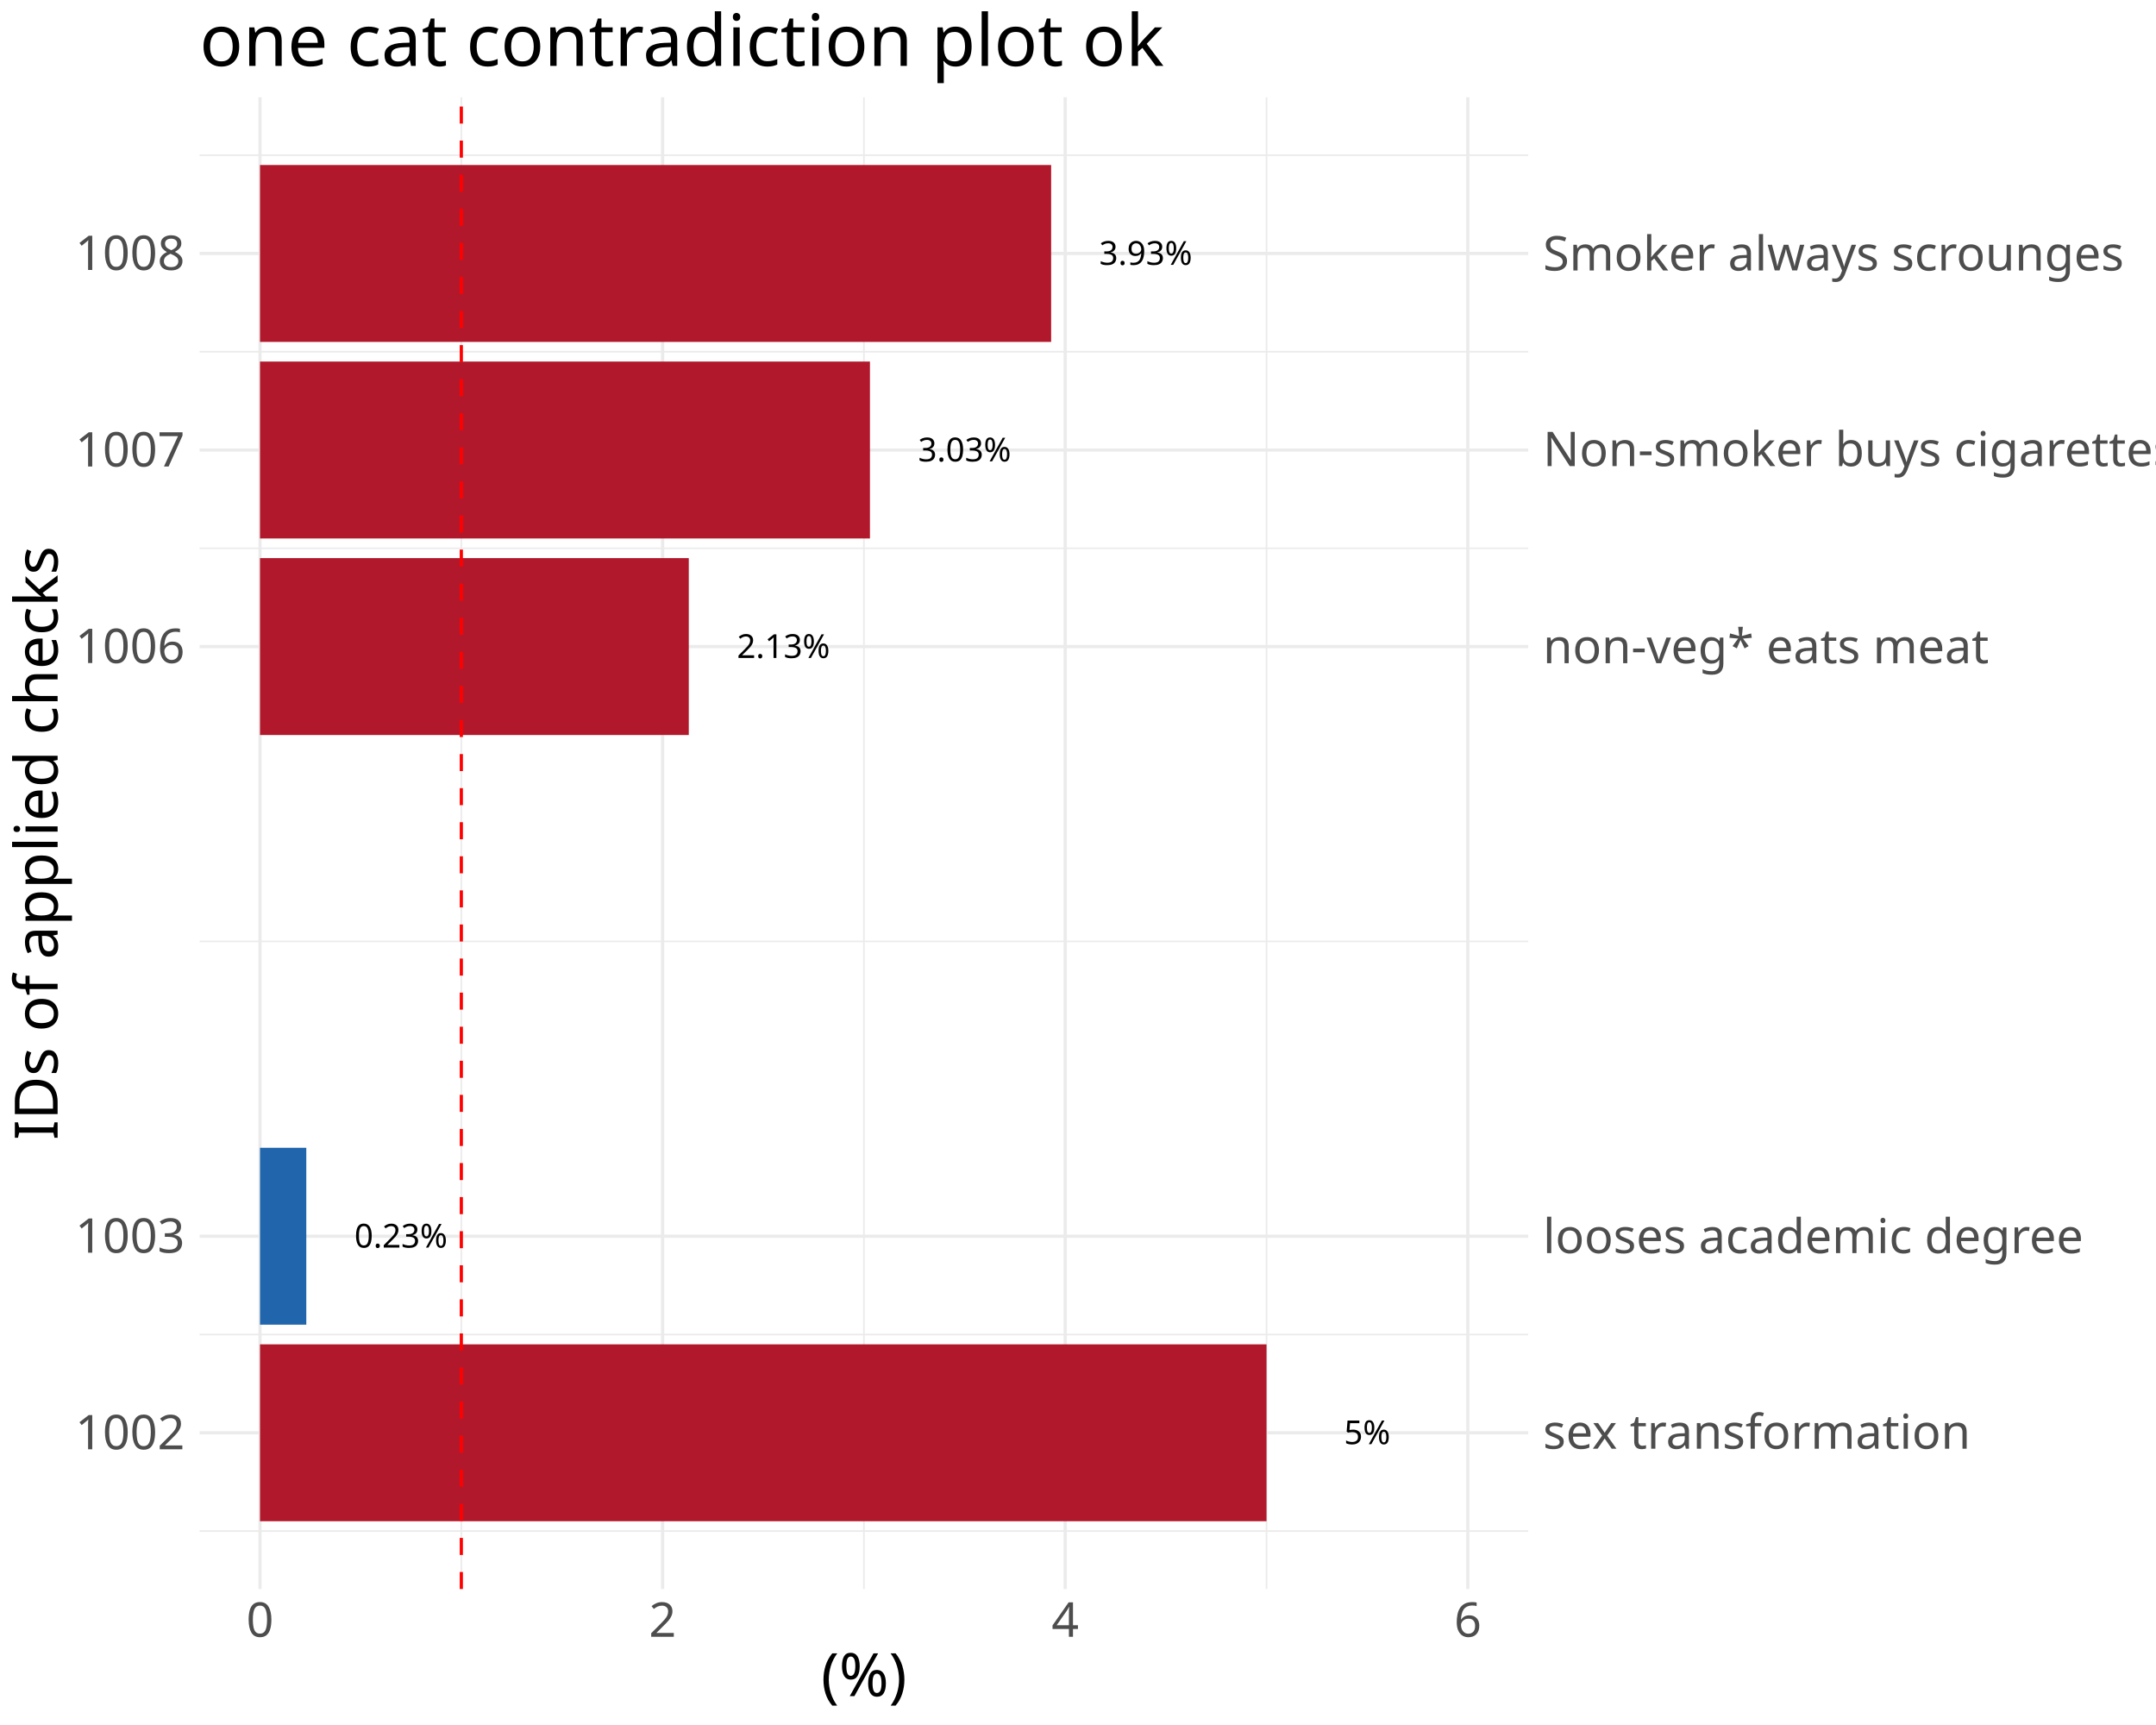
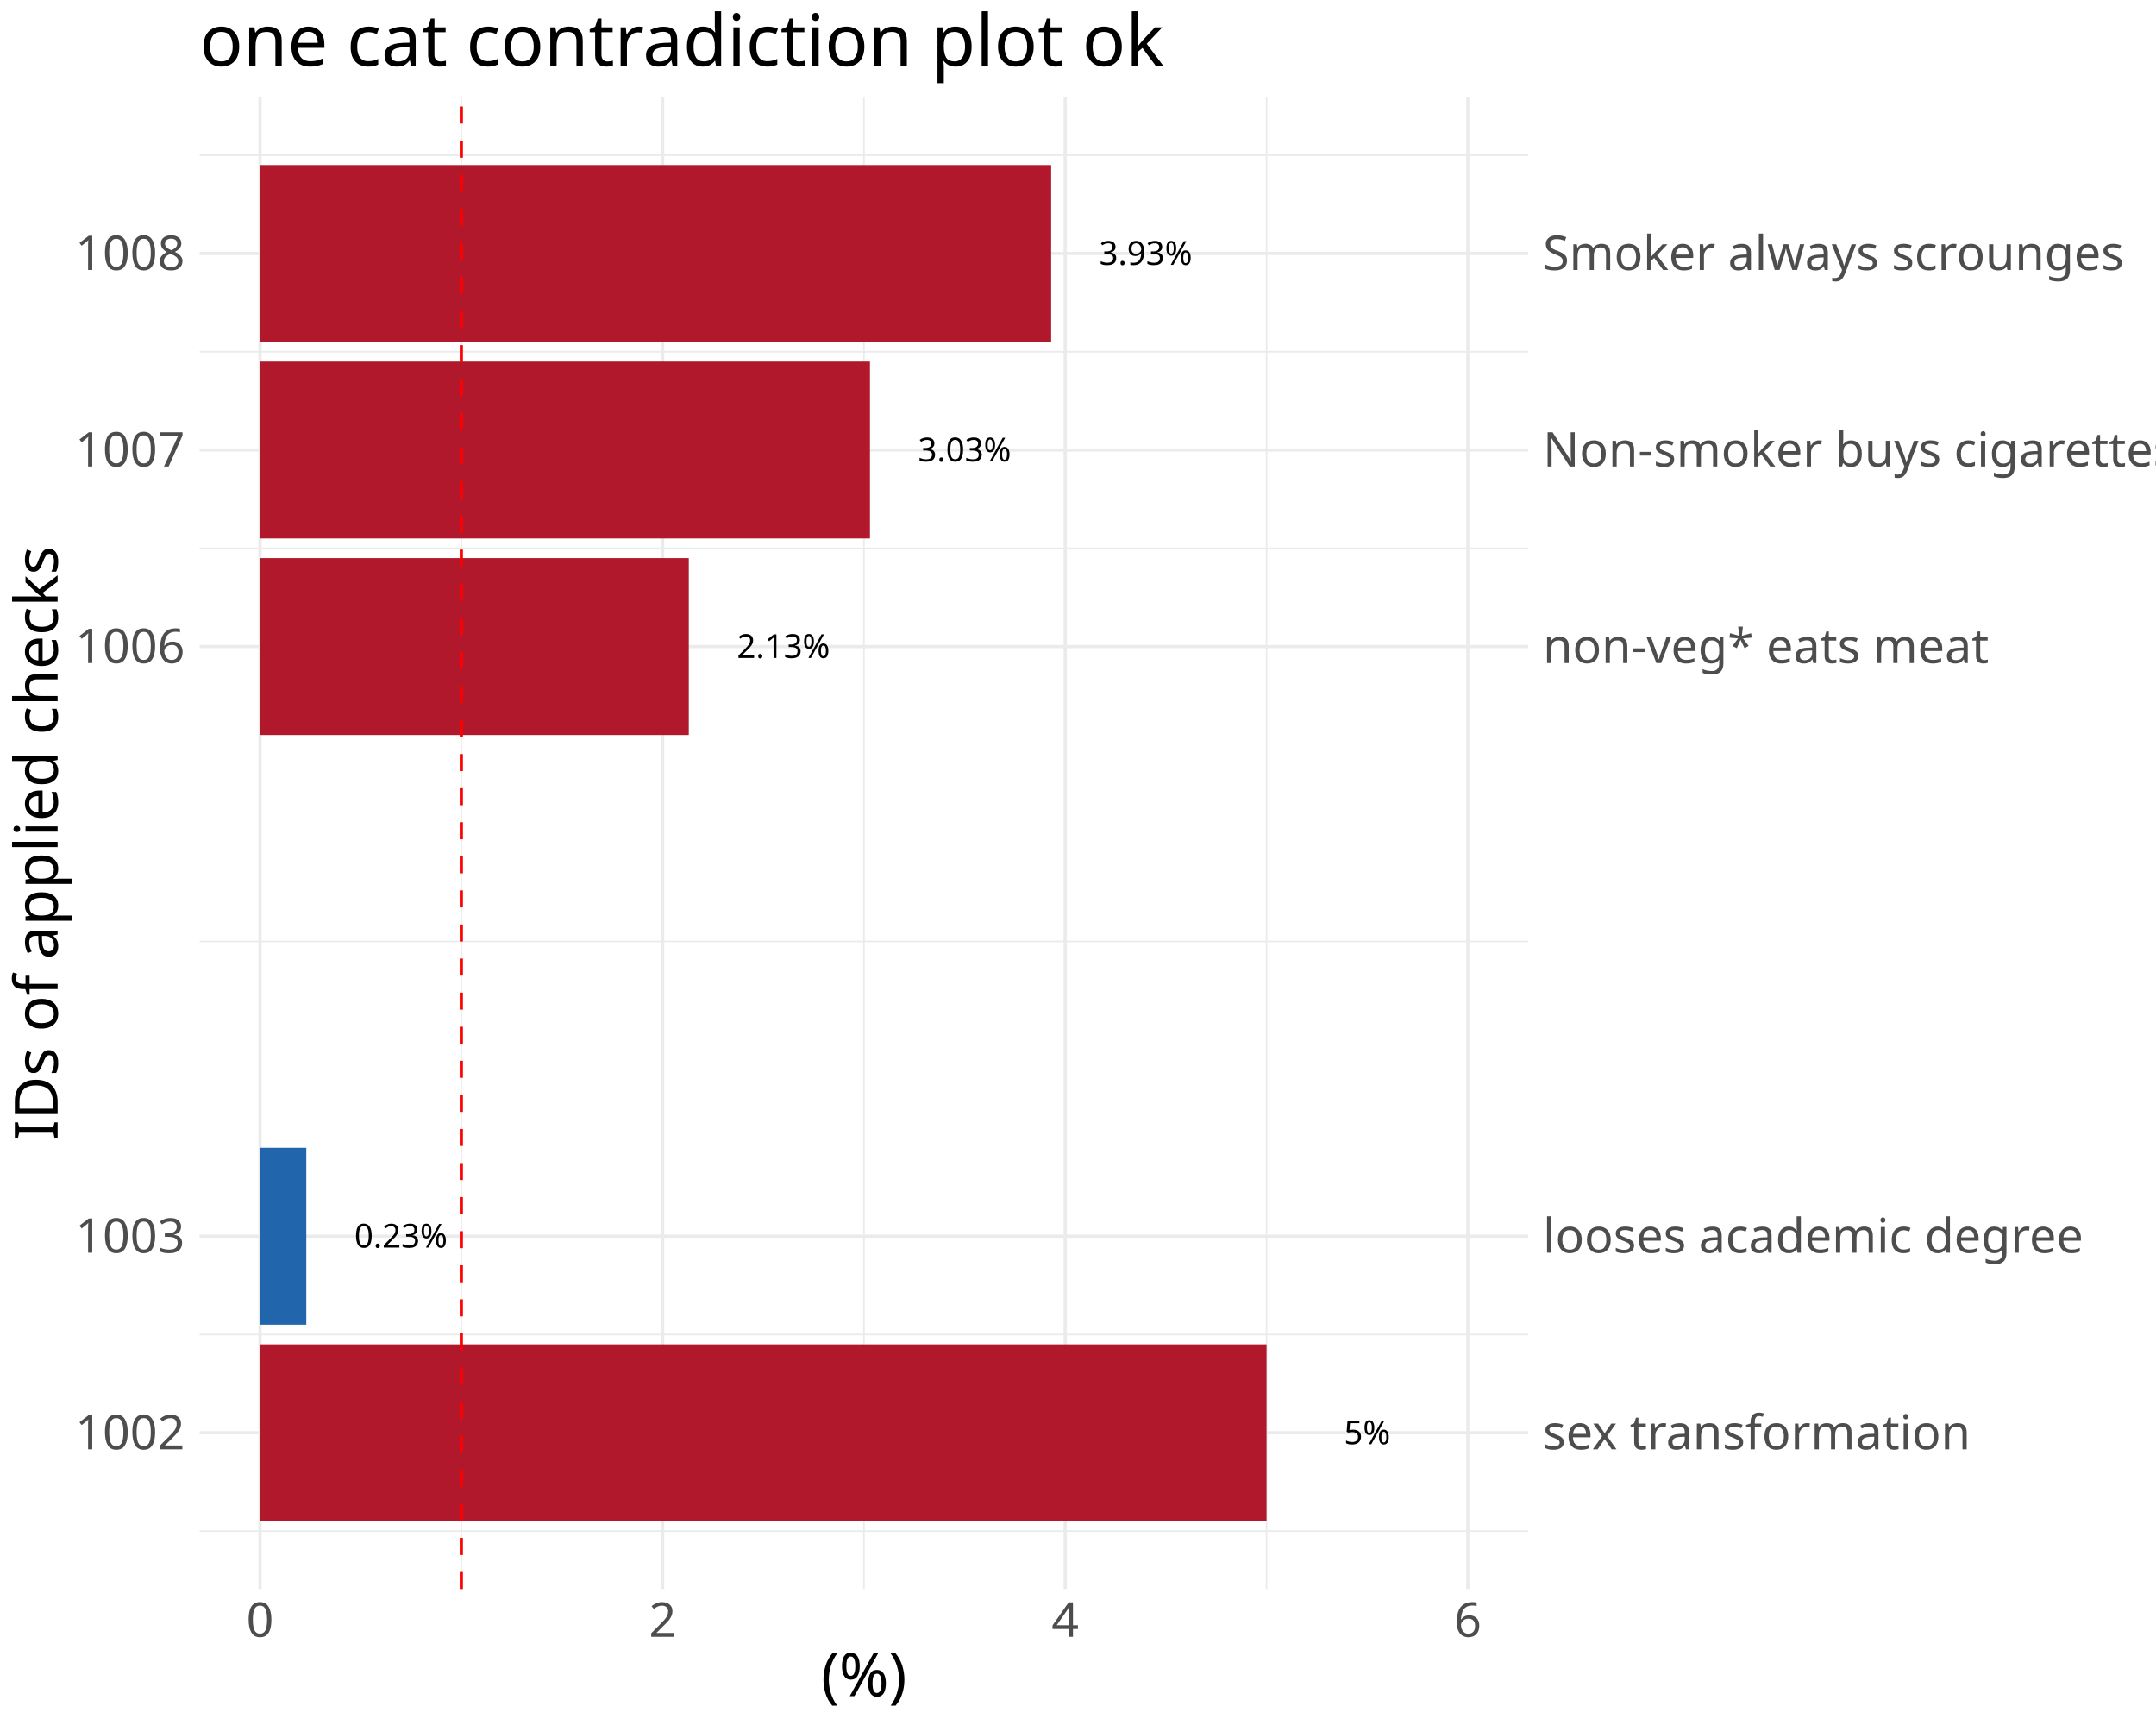
<svg xmlns="http://www.w3.org/2000/svg" class="svglite" data-engine-version="2.0" width="720.00pt" height="576.00pt" viewBox="0 0 720.00 576.00">
  <defs>
    <style type="text/css">
    .svglite line, .svglite polyline, .svglite polygon, .svglite path, .svglite rect, .svglite circle {
      fill: none;
      stroke: #000000;
      stroke-linecap: round;
      stroke-linejoin: round;
      stroke-miterlimit: 10.00;
    }
  </style>
  </defs>
  <rect width="100%" height="100%" style="stroke: none; fill: #FFFFFF;" />
  <defs>
    <clipPath id="cpMC4wMHw3MjAuMDB8MC4wMHw1NzYuMDA=">
      <rect x="0.00" y="0.00" width="720.00" height="576.00" />
    </clipPath>
  </defs>
  <g clip-path="url(#cpMC4wMHw3MjAuMDB8MC4wMHw1NzYuMDA=)">
</g>
  <defs>
    <clipPath id="cpNjYuNjZ8NTEwLjM1fDMyLjQ2fDUzMC42MA==">
      <rect x="66.66" y="32.46" width="443.69" height="498.14" />
    </clipPath>
  </defs>
  <g clip-path="url(#cpNjYuNjZ8NTEwLjM1fDMyLjQ2fDUzMC42MA==)">
    <polyline points="66.66,511.24 510.35,511.24 " style="stroke-width: 0.53; stroke: #EBEBEB; stroke-linecap: butt;" />
    <polyline points="66.66,445.61 510.35,445.61 " style="stroke-width: 0.53; stroke: #EBEBEB; stroke-linecap: butt;" />
    <polyline points="66.66,314.35 510.35,314.35 " style="stroke-width: 0.53; stroke: #EBEBEB; stroke-linecap: butt;" />
    <polyline points="66.66,183.08 510.35,183.08 " style="stroke-width: 0.53; stroke: #EBEBEB; stroke-linecap: butt;" />
    <polyline points="66.66,117.45 510.35,117.45 " style="stroke-width: 0.53; stroke: #EBEBEB; stroke-linecap: butt;" />
    <polyline points="66.66,51.82 510.35,51.82 " style="stroke-width: 0.53; stroke: #EBEBEB; stroke-linecap: butt;" />
    <polyline points="154.06,530.60 154.06,32.46 " style="stroke-width: 0.53; stroke: #EBEBEB; stroke-linecap: butt;" />
    <polyline points="288.51,530.60 288.51,32.46 " style="stroke-width: 0.53; stroke: #EBEBEB; stroke-linecap: butt;" />
    <polyline points="422.96,530.60 422.96,32.46 " style="stroke-width: 0.53; stroke: #EBEBEB; stroke-linecap: butt;" />
    <polyline points="66.66,478.42 510.35,478.42 " style="stroke-width: 1.07; stroke: #EBEBEB; stroke-linecap: butt;" />
    <polyline points="66.66,412.79 510.35,412.79 " style="stroke-width: 1.07; stroke: #EBEBEB; stroke-linecap: butt;" />
    <polyline points="66.66,215.90 510.35,215.90 " style="stroke-width: 1.07; stroke: #EBEBEB; stroke-linecap: butt;" />
    <polyline points="66.66,150.27 510.35,150.27 " style="stroke-width: 1.07; stroke: #EBEBEB; stroke-linecap: butt;" />
    <polyline points="66.66,84.64 510.35,84.64 " style="stroke-width: 1.07; stroke: #EBEBEB; stroke-linecap: butt;" />
    <polyline points="86.83,530.60 86.83,32.46 " style="stroke-width: 1.07; stroke: #EBEBEB; stroke-linecap: butt;" />
    <polyline points="221.28,530.60 221.28,32.46 " style="stroke-width: 1.07; stroke: #EBEBEB; stroke-linecap: butt;" />
    <polyline points="355.73,530.60 355.73,32.46 " style="stroke-width: 1.07; stroke: #EBEBEB; stroke-linecap: butt;" />
    <polyline points="490.18,530.60 490.18,32.46 " style="stroke-width: 1.07; stroke: #EBEBEB; stroke-linecap: butt;" />
-     <rect x="86.83" y="448.89" width="336.13" height="59.07" style="stroke-width: 1.07; stroke: none; stroke-linecap: square; stroke-linejoin: miter; fill: #B2182B;" />
-     <rect x="86.83" y="383.26" width="15.46" height="59.07" style="stroke-width: 1.07; stroke: none; stroke-linecap: square; stroke-linejoin: miter; fill: #2166AC;" />
-     <rect x="86.83" y="186.36" width="143.19" height="59.07" style="stroke-width: 1.07; stroke: none; stroke-linecap: square; stroke-linejoin: miter; fill: #B2182B;" />
-     <rect x="86.83" y="120.73" width="203.69" height="59.07" style="stroke-width: 1.07; stroke: none; stroke-linecap: square; stroke-linejoin: miter; fill: #B2182B;" />
-     <rect x="86.83" y="55.10" width="264.20" height="59.07" style="stroke-width: 1.07; stroke: none; stroke-linecap: square; stroke-linejoin: miter; fill: #B2182B;" />
+     <rect x="86.83" y="448.89" width="336.13" height="59.07" style="stroke-width: 1.07; stroke: none; stroke-linecap: butt; stroke-linejoin: miter; fill: #B2182B;" />
+     <rect x="86.83" y="383.26" width="15.46" height="59.07" style="stroke-width: 1.07; stroke: none; stroke-linecap: butt; stroke-linejoin: miter; fill: #2166AC;" />
+     <rect x="86.83" y="186.36" width="143.19" height="59.07" style="stroke-width: 1.07; stroke: none; stroke-linecap: butt; stroke-linejoin: miter; fill: #B2182B;" />
+     <rect x="86.83" y="120.73" width="203.69" height="59.07" style="stroke-width: 1.07; stroke: none; stroke-linecap: butt; stroke-linejoin: miter; fill: #B2182B;" />
+     <rect x="86.83" y="55.10" width="264.20" height="59.07" style="stroke-width: 1.07; stroke: none; stroke-linecap: butt; stroke-linejoin: miter; fill: #B2182B;" />
    <text x="456.57" y="482.22" text-anchor="middle" style="font-size: 11.04px; font-family: sans;" textLength="15.96px" lengthAdjust="spacingAndGlyphs">5%</text>
    <text x="133.89" y="416.59" text-anchor="middle" style="font-size: 11.04px; font-family: sans;" textLength="31.30px" lengthAdjust="spacingAndGlyphs">0.23%</text>
    <text x="261.62" y="219.70" text-anchor="middle" style="font-size: 11.04px; font-family: sans;" textLength="31.30px" lengthAdjust="spacingAndGlyphs">2.13%</text>
    <text x="322.12" y="154.07" text-anchor="middle" style="font-size: 11.04px; font-family: sans;" textLength="31.30px" lengthAdjust="spacingAndGlyphs">3.03%</text>
    <text x="382.62" y="88.43" text-anchor="middle" style="font-size: 11.04px; font-family: sans;" textLength="31.30px" lengthAdjust="spacingAndGlyphs">3.93%</text>
    <line x1="154.06" y1="530.60" x2="154.06" y2="32.46" style="stroke-width: 1.07; stroke: #FF0000; stroke-dasharray: 5.69,5.69; stroke-linecap: butt;" />
  </g>
  <g clip-path="url(#cpMC4wMHw3MjAuMDB8MC4wMHw1NzYuMDA=)">
    <text x="61.73" y="483.93" text-anchor="end" style="font-size: 16.00px; fill: #4D4D4D; font-family: sans;" textLength="35.60px" lengthAdjust="spacingAndGlyphs">1002</text>
    <text x="61.73" y="418.30" text-anchor="end" style="font-size: 16.00px; fill: #4D4D4D; font-family: sans;" textLength="35.60px" lengthAdjust="spacingAndGlyphs">1003</text>
    <text x="61.73" y="221.40" text-anchor="end" style="font-size: 16.00px; fill: #4D4D4D; font-family: sans;" textLength="35.60px" lengthAdjust="spacingAndGlyphs">1006</text>
    <text x="61.73" y="155.77" text-anchor="end" style="font-size: 16.00px; fill: #4D4D4D; font-family: sans;" textLength="35.60px" lengthAdjust="spacingAndGlyphs">1007</text>
    <text x="61.73" y="90.14" text-anchor="end" style="font-size: 16.00px; fill: #4D4D4D; font-family: sans;" textLength="35.60px" lengthAdjust="spacingAndGlyphs">1008</text>
-     <text x="515.28" y="483.75" style="font-size: 16.00px; fill: #4D4D4D; font-family: sans;" textLength="131.64px" lengthAdjust="spacingAndGlyphs">sex transformation</text>
-     <text x="515.28" y="418.43" style="font-size: 16.00px; fill: #4D4D4D; font-family: sans;" textLength="173.47px" lengthAdjust="spacingAndGlyphs">looses academic degree</text>
-     <text x="515.28" y="221.46" style="font-size: 16.00px; fill: #4D4D4D; font-family: sans;" textLength="138.78px" lengthAdjust="spacingAndGlyphs">non-veg* eats meat</text>
-     <text x="515.28" y="155.64" style="font-size: 16.00px; fill: #4D4D4D; font-family: sans;" textLength="199.24px" lengthAdjust="spacingAndGlyphs">Non-smoker buys cigarettes</text>
-     <text x="515.28" y="90.32" style="font-size: 16.00px; fill: #4D4D4D; font-family: sans;" textLength="186.80px" lengthAdjust="spacingAndGlyphs">Smoker always scrounges</text>
+     <text x="515.28" y="483.93" style="font-size: 16.00px; fill: #4D4D4D; font-family: sans;" textLength="131.64px" lengthAdjust="spacingAndGlyphs">sex transformation</text>
+     <text x="515.28" y="418.30" style="font-size: 16.00px; fill: #4D4D4D; font-family: sans;" textLength="173.47px" lengthAdjust="spacingAndGlyphs">looses academic degree</text>
+     <text x="515.28" y="221.40" style="font-size: 16.00px; fill: #4D4D4D; font-family: sans;" textLength="138.78px" lengthAdjust="spacingAndGlyphs">non-veg* eats meat</text>
+     <text x="515.28" y="155.77" style="font-size: 16.00px; fill: #4D4D4D; font-family: sans;" textLength="199.24px" lengthAdjust="spacingAndGlyphs">Non-smoker buys cigarettes</text>
+     <text x="515.28" y="90.14" style="font-size: 16.00px; fill: #4D4D4D; font-family: sans;" textLength="186.80px" lengthAdjust="spacingAndGlyphs">Smoker always scrounges</text>
    <text x="86.83" y="546.54" text-anchor="middle" style="font-size: 16.00px; fill: #4D4D4D; font-family: sans;" textLength="8.90px" lengthAdjust="spacingAndGlyphs">0</text>
    <text x="221.28" y="546.54" text-anchor="middle" style="font-size: 16.00px; fill: #4D4D4D; font-family: sans;" textLength="8.90px" lengthAdjust="spacingAndGlyphs">2</text>
    <text x="355.73" y="546.54" text-anchor="middle" style="font-size: 16.00px; fill: #4D4D4D; font-family: sans;" textLength="8.90px" lengthAdjust="spacingAndGlyphs">4</text>
    <text x="490.18" y="546.54" text-anchor="middle" style="font-size: 16.00px; fill: #4D4D4D; font-family: sans;" textLength="8.90px" lengthAdjust="spacingAndGlyphs">6</text>
    <text x="288.51" y="566.37" text-anchor="middle" style="font-size: 20.00px; font-family: sans;" textLength="31.10px" lengthAdjust="spacingAndGlyphs">(%)</text>
    <text transform="translate(19.24,281.53) rotate(-90)" text-anchor="middle" style="font-size: 20.00px; font-family: sans;" textLength="190.14px" lengthAdjust="spacingAndGlyphs">IDs of applied checks</text>
    <text x="66.66" y="22.00" style="font-size: 24.00px; font-family: sans;" textLength="298.89px" lengthAdjust="spacingAndGlyphs">one cat contradiction plot ok</text>
  </g>
</svg>
